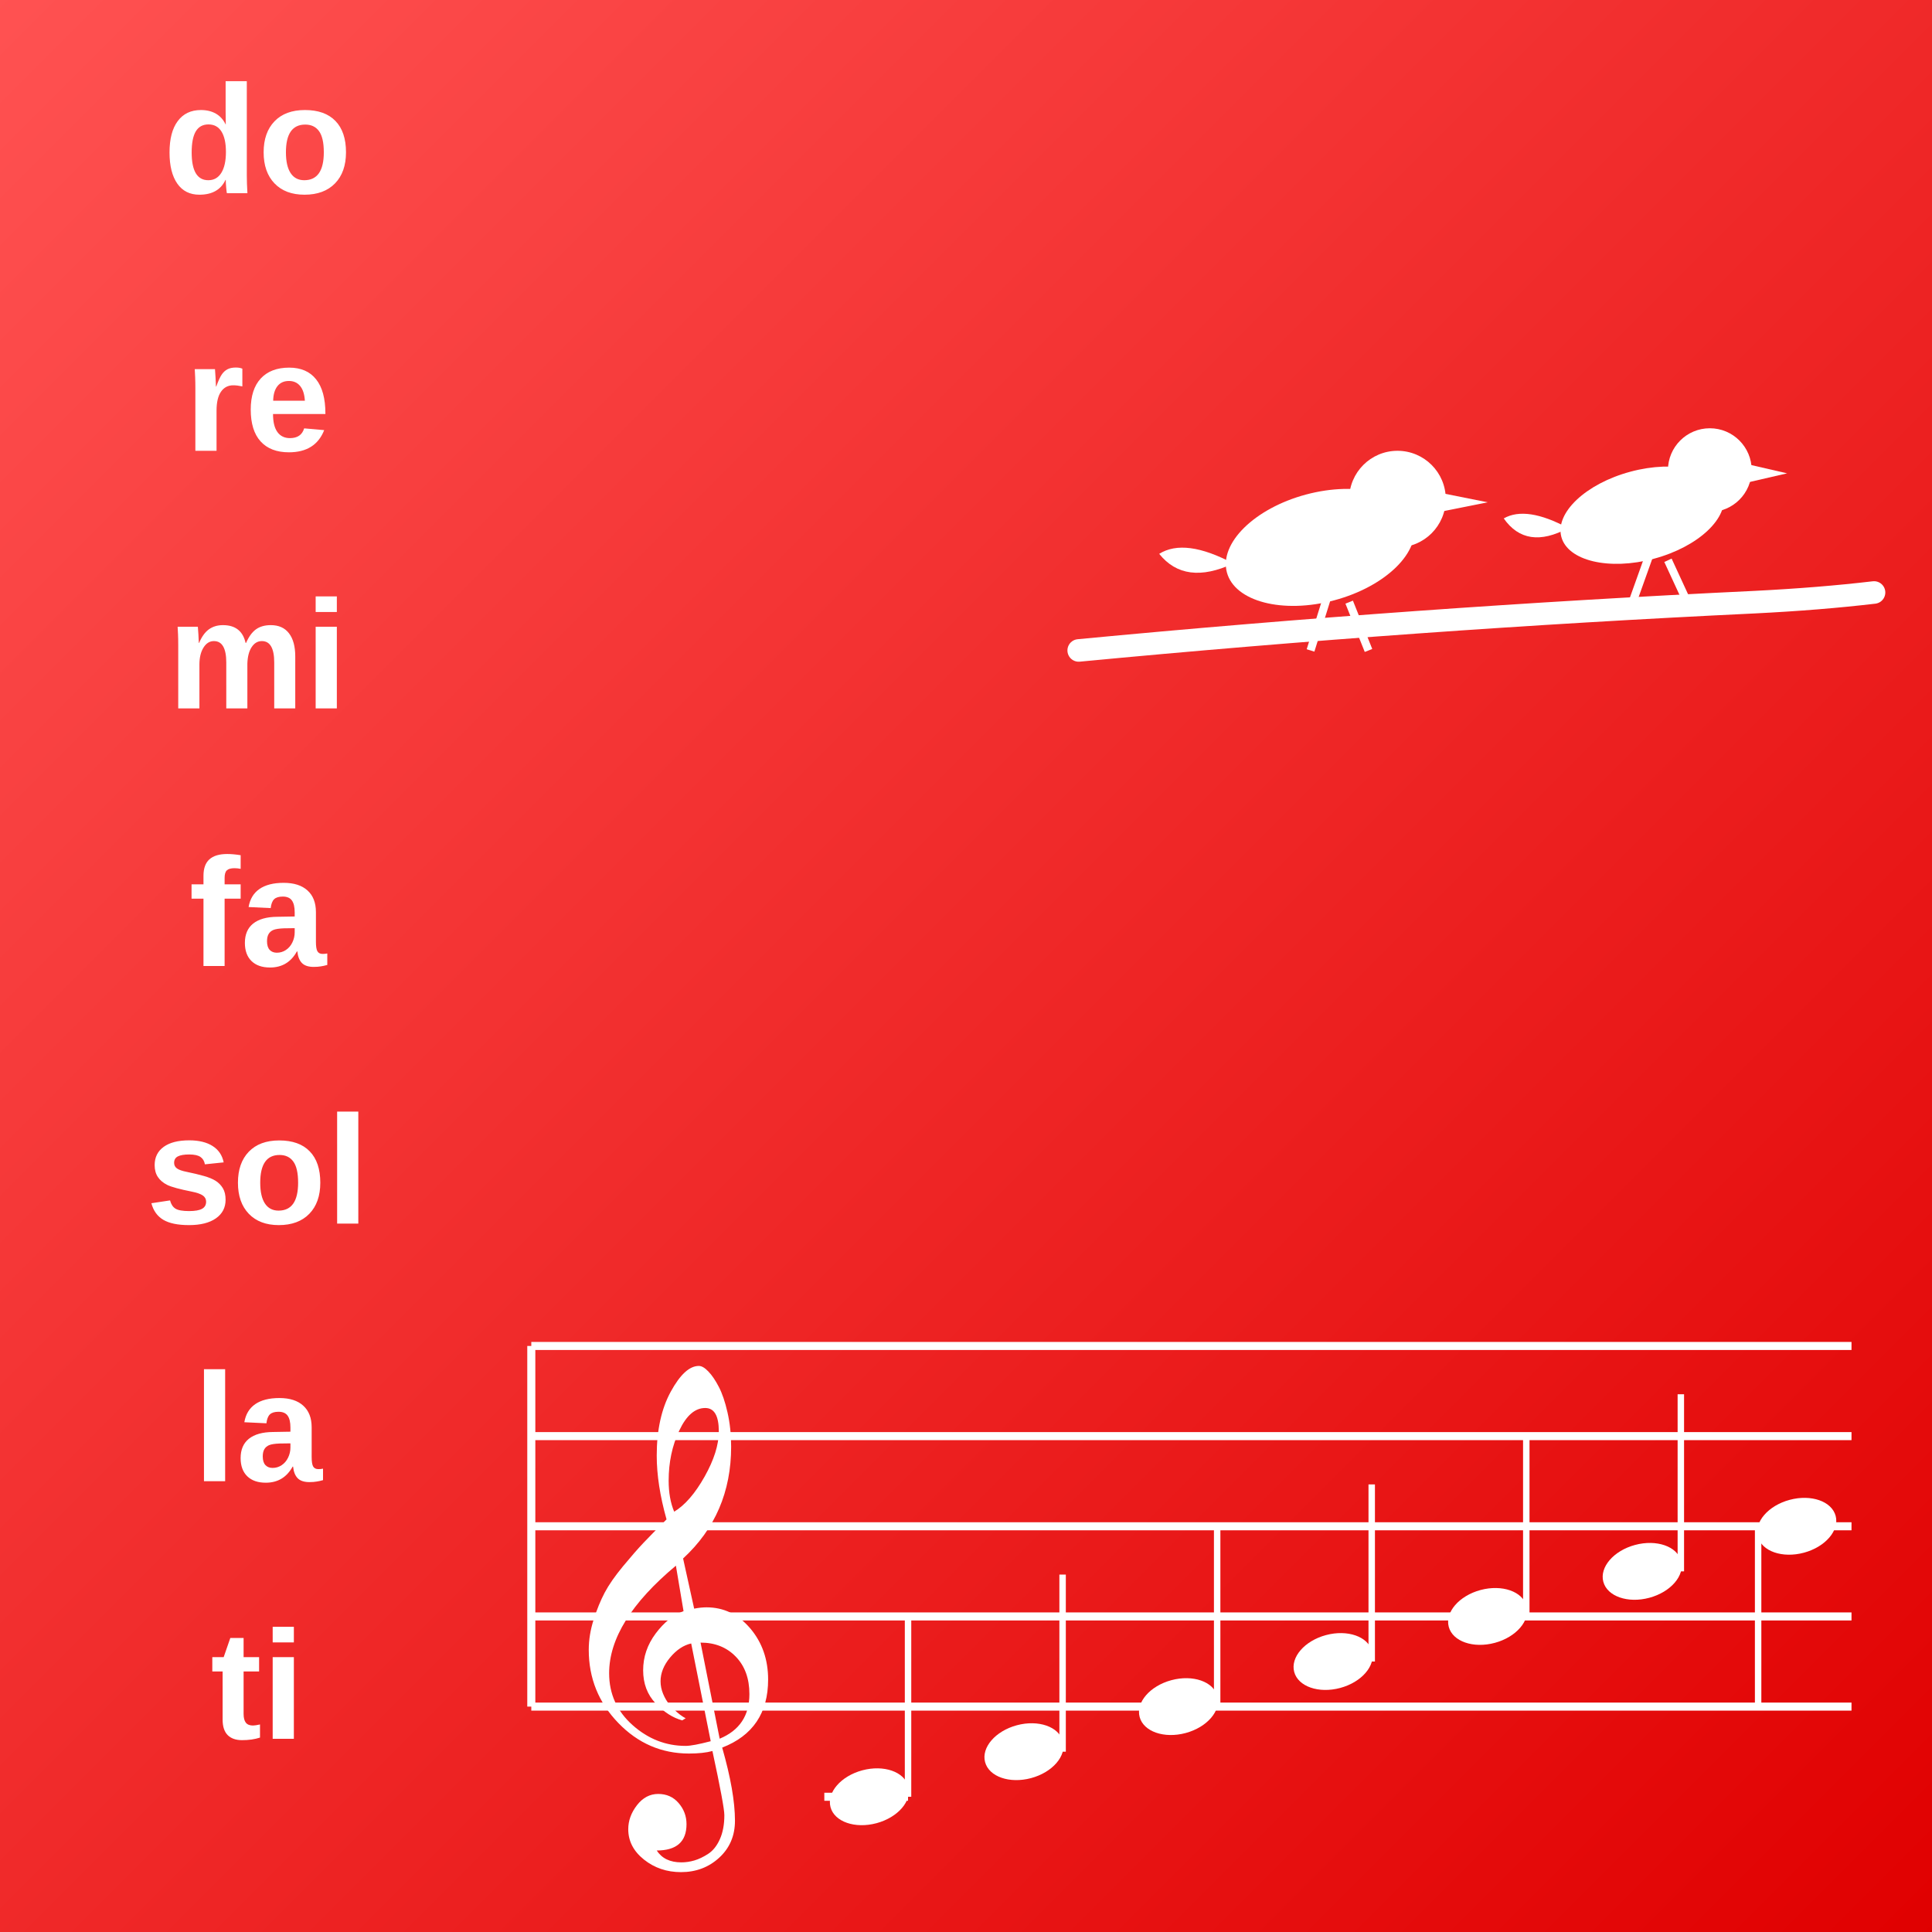
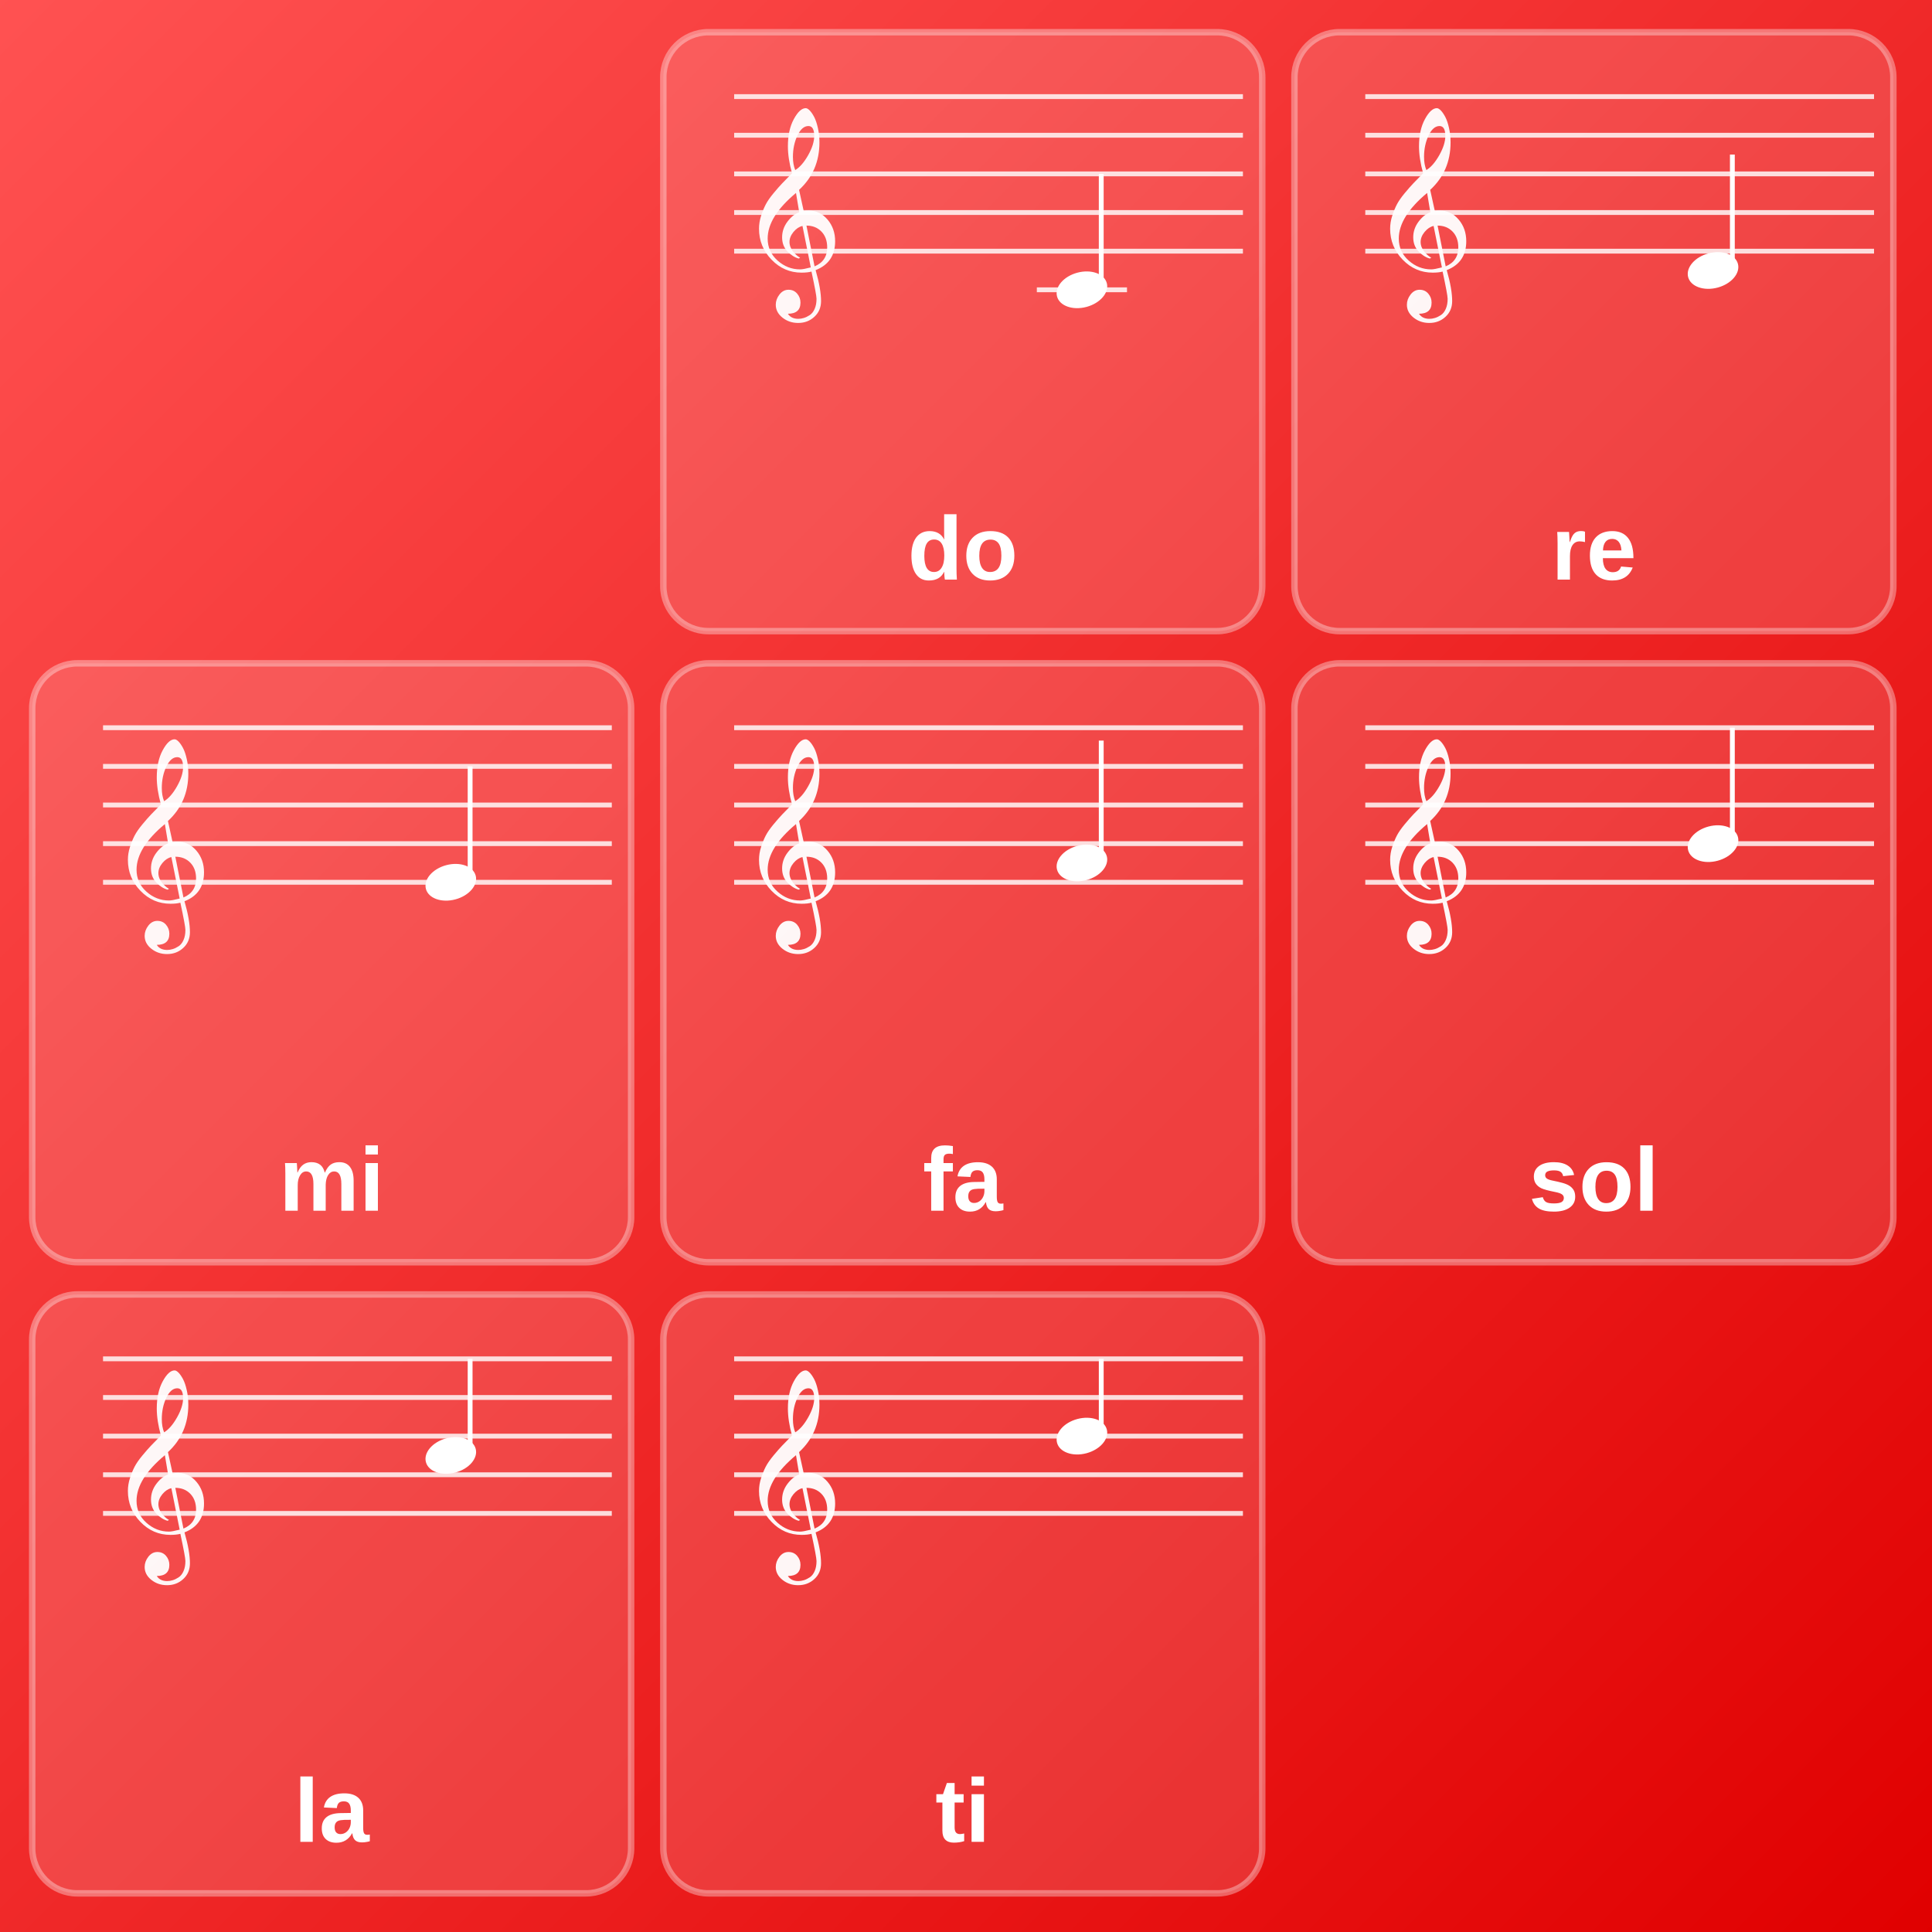
<svg xmlns="http://www.w3.org/2000/svg" width="600" height="600" viewBox="0 0 600 600">
  <defs>
    <linearGradient id="bg" x1="0%" y1="0%" x2="100%" y2="100%">
      <stop offset="0%" stop-color="#FF5252" />
      <stop offset="100%" stop-color="#E00000" />
    </linearGradient>
  </defs>
  <rect width="600" height="600" fill="url(#bg)" />
-   <text x="80" y="60" text-anchor="middle" font-size="48" font-weight="900" font-family="Arial,Helvetica,sans-serif" fill="white">do</text>
-   <text x="80" y="140" text-anchor="middle" font-size="48" font-weight="900" font-family="Arial,Helvetica,sans-serif" fill="white">re</text>
-   <text x="80" y="220" text-anchor="middle" font-size="48" font-weight="900" font-family="Arial,Helvetica,sans-serif" fill="white">mi</text>
-   <text x="80" y="300" text-anchor="middle" font-size="48" font-weight="900" font-family="Arial,Helvetica,sans-serif" fill="white">fa</text>
-   <text x="80" y="380" text-anchor="middle" font-size="48" font-weight="900" font-family="Arial,Helvetica,sans-serif" fill="white">sol</text>
-   <text x="80" y="460" text-anchor="middle" font-size="48" font-weight="900" font-family="Arial,Helvetica,sans-serif" fill="white">la</text>
-   <text x="80" y="540" text-anchor="middle" font-size="48" font-weight="900" font-family="Arial,Helvetica,sans-serif" fill="white">ti</text>
-   <path d="M335,202 Q440,192 545,187 Q565,186 582,184" stroke="white" stroke-width="7" fill="none" stroke-linecap="round" />
-   <ellipse cx="410" cy="170" rx="30" ry="17" fill="white" transform="rotate(-15,410,170)" />
-   <circle cx="434" cy="155" r="15" fill="white" />
-   <path d="M447,153 L462,156 L447,159 Z" fill="white" />
-   <path d="M383,175 Q368,167 360,172 Q368,182 383,175 Z" fill="white" />
-   <line x1="412" y1="186" x2="407" y2="202" stroke="white" stroke-width="2.5" />
-   <line x1="419" y1="187" x2="425" y2="202" stroke="white" stroke-width="2.5" />
-   <ellipse cx="510" cy="160" rx="26" ry="14" fill="white" transform="rotate(-15,510,160)" />
-   <circle cx="531" cy="146" r="13" fill="white" />
-   <path d="M542,144 L555,147 L542,150 Z" fill="white" />
-   <path d="M487,164 Q474,157 467,161 Q474,171 487,164 Z" fill="white" />
-   <line x1="512" y1="173" x2="507" y2="187" stroke="white" stroke-width="2.5" />
-   <line x1="518" y1="174" x2="524" y2="187" stroke="white" stroke-width="2.5" />
-   <line x1="165" y1="530" x2="575" y2="530" stroke="white" stroke-width="2.5" />
-   <line x1="165" y1="502" x2="575" y2="502" stroke="white" stroke-width="2.5" />
-   <line x1="165" y1="474" x2="575" y2="474" stroke="white" stroke-width="2.5" />
-   <line x1="165" y1="446" x2="575" y2="446" stroke="white" stroke-width="2.5" />
-   <line x1="165" y1="418" x2="575" y2="418" stroke="white" stroke-width="2.5" />
-   <line x1="165" y1="418" x2="165" y2="530" stroke="white" stroke-width="2.5" />
-   <text x="167" y="543" font-size="132" font-family="Georgia,Times New Roman,serif" fill="white">𝄞</text>
-   <line x1="256" y1="558" x2="282" y2="558" stroke="white" stroke-width="2.5" />
-   <ellipse cx="270" cy="558" rx="12.5" ry="8.5" fill="white" transform="rotate(-15,270,558)" />
-   <ellipse cx="318" cy="544" rx="12.5" ry="8.5" fill="white" transform="rotate(-15,318,544)" />
-   <ellipse cx="366" cy="530" rx="12.5" ry="8.5" fill="white" transform="rotate(-15,366,530)" />
-   <ellipse cx="414" cy="516" rx="12.5" ry="8.5" fill="white" transform="rotate(-15,414,516)" />
-   <ellipse cx="462" cy="502" rx="12.5" ry="8.5" fill="white" transform="rotate(-15,462,502)" />
-   <ellipse cx="510" cy="488" rx="12.5" ry="8.5" fill="white" transform="rotate(-15,510,488)" />
-   <ellipse cx="558" cy="474" rx="12.5" ry="8.5" fill="white" transform="rotate(-15,558,474)" />
-   <line x1="282" y1="558" x2="282" y2="503" stroke="white" stroke-width="2" />
-   <line x1="330" y1="544" x2="330" y2="489" stroke="white" stroke-width="2" />
-   <line x1="378" y1="530" x2="378" y2="475" stroke="white" stroke-width="2" />
-   <line x1="426" y1="516" x2="426" y2="461" stroke="white" stroke-width="2" />
-   <line x1="474" y1="502" x2="474" y2="447" stroke="white" stroke-width="2" />
-   <line x1="522" y1="488" x2="522" y2="433" stroke="white" stroke-width="2" />
-   <line x1="546" y1="474" x2="546" y2="529" stroke="white" stroke-width="2" />
+   <rect x="206" y="10" width="186" height="186" rx="14" fill="white" fill-opacity="0.14" stroke="white" stroke-opacity="0.35" stroke-width="2" />
+   <g stroke="white" stroke-width="1.5" opacity="0.82">
+     <line x1="228" y1="30" x2="386" y2="30" />
+     <line x1="228" y1="42" x2="386" y2="42" />
+     <line x1="228" y1="54" x2="386" y2="54" />
+     <line x1="228" y1="66" x2="386" y2="66" />
+     <line x1="228" y1="78" x2="386" y2="78" />
+   </g>
+   <text x="229" y="84" font-size="56" font-family="'Segoe UI Symbol',serif" fill="white" opacity="0.95">𝄞</text>
+   <line x1="322" y1="90" x2="350" y2="90" stroke="white" stroke-width="1.5" opacity="0.85" />
+   <ellipse cx="336" cy="90" rx="8" ry="5.5" fill="white" transform="rotate(-15 336 90)" />
+   <line x1="342" y1="88" x2="342" y2="54" stroke="white" stroke-width="1.5" />
+   <text x="299" y="180" text-anchor="middle" font-size="28" font-weight="900" font-family="Arial,Helvetica,sans-serif" fill="white">do</text>
+   <rect x="402" y="10" width="186" height="186" rx="14" fill="white" fill-opacity="0.14" stroke="white" stroke-opacity="0.35" stroke-width="2" />
+   <g stroke="white" stroke-width="1.5" opacity="0.82">
+     <line x1="424" y1="30" x2="582" y2="30" />
+     <line x1="424" y1="42" x2="582" y2="42" />
+     <line x1="424" y1="54" x2="582" y2="54" />
+     <line x1="424" y1="66" x2="582" y2="66" />
+     <line x1="424" y1="78" x2="582" y2="78" />
+   </g>
+   <text x="425" y="84" font-size="56" font-family="'Segoe UI Symbol',serif" fill="white" opacity="0.95">𝄞</text>
+   <ellipse cx="532" cy="84" rx="8" ry="5.5" fill="white" transform="rotate(-15 532 84)" />
+   <line x1="538" y1="82" x2="538" y2="48" stroke="white" stroke-width="1.5" />
+   <text x="495" y="180" text-anchor="middle" font-size="28" font-weight="900" font-family="Arial,Helvetica,sans-serif" fill="white">re</text>
+   <rect x="10" y="206" width="186" height="186" rx="14" fill="white" fill-opacity="0.14" stroke="white" stroke-opacity="0.35" stroke-width="2" />
+   <g stroke="white" stroke-width="1.5" opacity="0.82">
+     <line x1="32" y1="226" x2="190" y2="226" />
+     <line x1="32" y1="238" x2="190" y2="238" />
+     <line x1="32" y1="250" x2="190" y2="250" />
+     <line x1="32" y1="262" x2="190" y2="262" />
+     <line x1="32" y1="274" x2="190" y2="274" />
+   </g>
+   <text x="33" y="280" font-size="56" font-family="'Segoe UI Symbol',serif" fill="white" opacity="0.95">𝄞</text>
+   <ellipse cx="140" cy="274" rx="8" ry="5.5" fill="white" transform="rotate(-15 140 274)" />
+   <line x1="146" y1="272" x2="146" y2="238" stroke="white" stroke-width="1.5" />
+   <text x="103" y="376" text-anchor="middle" font-size="28" font-weight="900" font-family="Arial,Helvetica,sans-serif" fill="white">mi</text>
+   <rect x="206" y="206" width="186" height="186" rx="14" fill="white" fill-opacity="0.14" stroke="white" stroke-opacity="0.35" stroke-width="2" />
+   <g stroke="white" stroke-width="1.5" opacity="0.82">
+     <line x1="228" y1="226" x2="386" y2="226" />
+     <line x1="228" y1="238" x2="386" y2="238" />
+     <line x1="228" y1="250" x2="386" y2="250" />
+     <line x1="228" y1="262" x2="386" y2="262" />
+     <line x1="228" y1="274" x2="386" y2="274" />
+   </g>
+   <text x="229" y="280" font-size="56" font-family="'Segoe UI Symbol',serif" fill="white" opacity="0.95">𝄞</text>
+   <ellipse cx="336" cy="268" rx="8" ry="5.5" fill="white" transform="rotate(-15 336 268)" />
+   <line x1="342" y1="266" x2="342" y2="230" stroke="white" stroke-width="1.5" />
+   <text x="299" y="376" text-anchor="middle" font-size="28" font-weight="900" font-family="Arial,Helvetica,sans-serif" fill="white">fa</text>
+   <rect x="402" y="206" width="186" height="186" rx="14" fill="white" fill-opacity="0.14" stroke="white" stroke-opacity="0.35" stroke-width="2" />
+   <g stroke="white" stroke-width="1.5" opacity="0.82">
+     <line x1="424" y1="226" x2="582" y2="226" />
+     <line x1="424" y1="238" x2="582" y2="238" />
+     <line x1="424" y1="250" x2="582" y2="250" />
+     <line x1="424" y1="262" x2="582" y2="262" />
+     <line x1="424" y1="274" x2="582" y2="274" />
+   </g>
+   <text x="425" y="280" font-size="56" font-family="'Segoe UI Symbol',serif" fill="white" opacity="0.95">𝄞</text>
+   <ellipse cx="532" cy="262" rx="8" ry="5.5" fill="white" transform="rotate(-15 532 262)" />
+   <line x1="538" y1="260" x2="538" y2="226" stroke="white" stroke-width="1.5" />
+   <text x="495" y="376" text-anchor="middle" font-size="28" font-weight="900" font-family="Arial,Helvetica,sans-serif" fill="white">sol</text>
+   <rect x="10" y="402" width="186" height="186" rx="14" fill="white" fill-opacity="0.14" stroke="white" stroke-opacity="0.35" stroke-width="2" />
+   <g stroke="white" stroke-width="1.5" opacity="0.82">
+     <line x1="32" y1="422" x2="190" y2="422" />
+     <line x1="32" y1="434" x2="190" y2="434" />
+     <line x1="32" y1="446" x2="190" y2="446" />
+     <line x1="32" y1="458" x2="190" y2="458" />
+     <line x1="32" y1="470" x2="190" y2="470" />
+   </g>
+   <text x="33" y="476" font-size="56" font-family="'Segoe UI Symbol',serif" fill="white" opacity="0.95">𝄞</text>
+   <ellipse cx="140" cy="452" rx="8" ry="5.5" fill="white" transform="rotate(-15 140 452)" />
+   <line x1="146" y1="450" x2="146" y2="422" stroke="white" stroke-width="1.5" />
+   <text x="103" y="572" text-anchor="middle" font-size="28" font-weight="900" font-family="Arial,Helvetica,sans-serif" fill="white">la</text>
+   <rect x="206" y="402" width="186" height="186" rx="14" fill="white" fill-opacity="0.14" stroke="white" stroke-opacity="0.35" stroke-width="2" />
+   <g stroke="white" stroke-width="1.5" opacity="0.82">
+     <line x1="228" y1="422" x2="386" y2="422" />
+     <line x1="228" y1="434" x2="386" y2="434" />
+     <line x1="228" y1="446" x2="386" y2="446" />
+     <line x1="228" y1="458" x2="386" y2="458" />
+     <line x1="228" y1="470" x2="386" y2="470" />
+   </g>
+   <text x="229" y="476" font-size="56" font-family="'Segoe UI Symbol',serif" fill="white" opacity="0.95">𝄞</text>
+   <ellipse cx="336" cy="446" rx="8" ry="5.5" fill="white" transform="rotate(-15 336 446)" />
+   <line x1="342" y1="444" x2="342" y2="422" stroke="white" stroke-width="1.5" />
+   <text x="299" y="572" text-anchor="middle" font-size="28" font-weight="900" font-family="Arial,Helvetica,sans-serif" fill="white">ti</text>
</svg>
